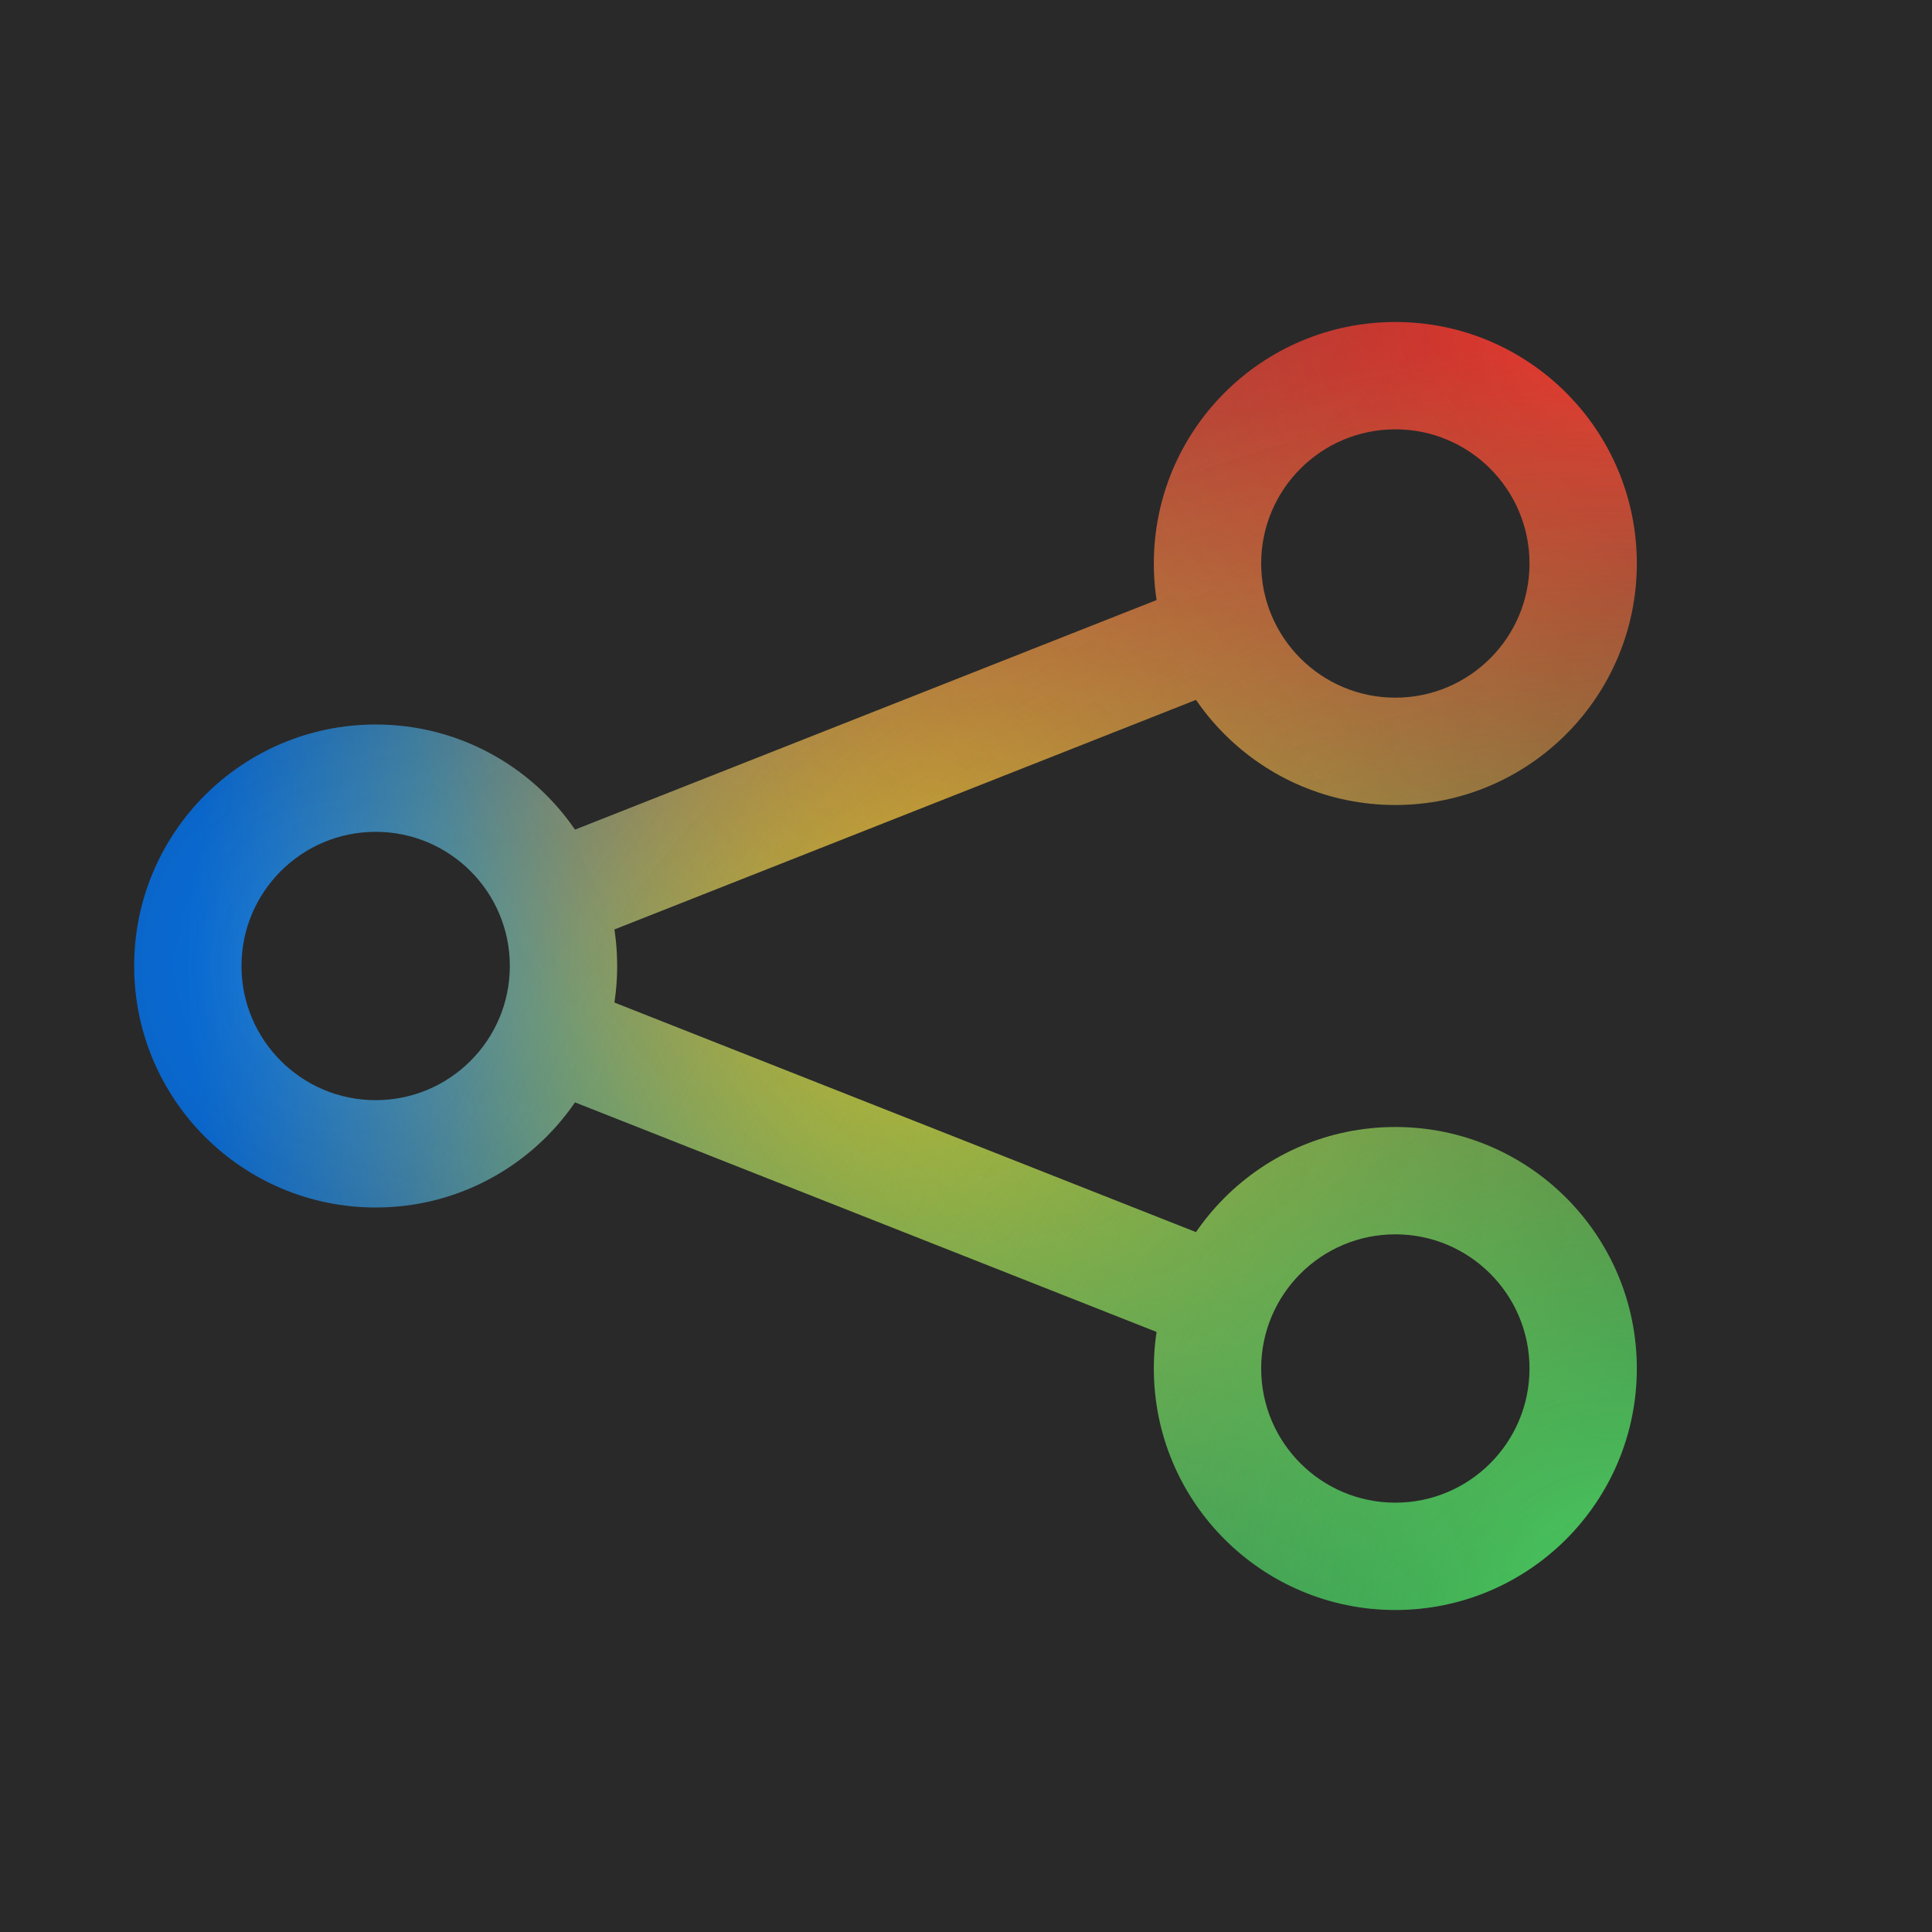
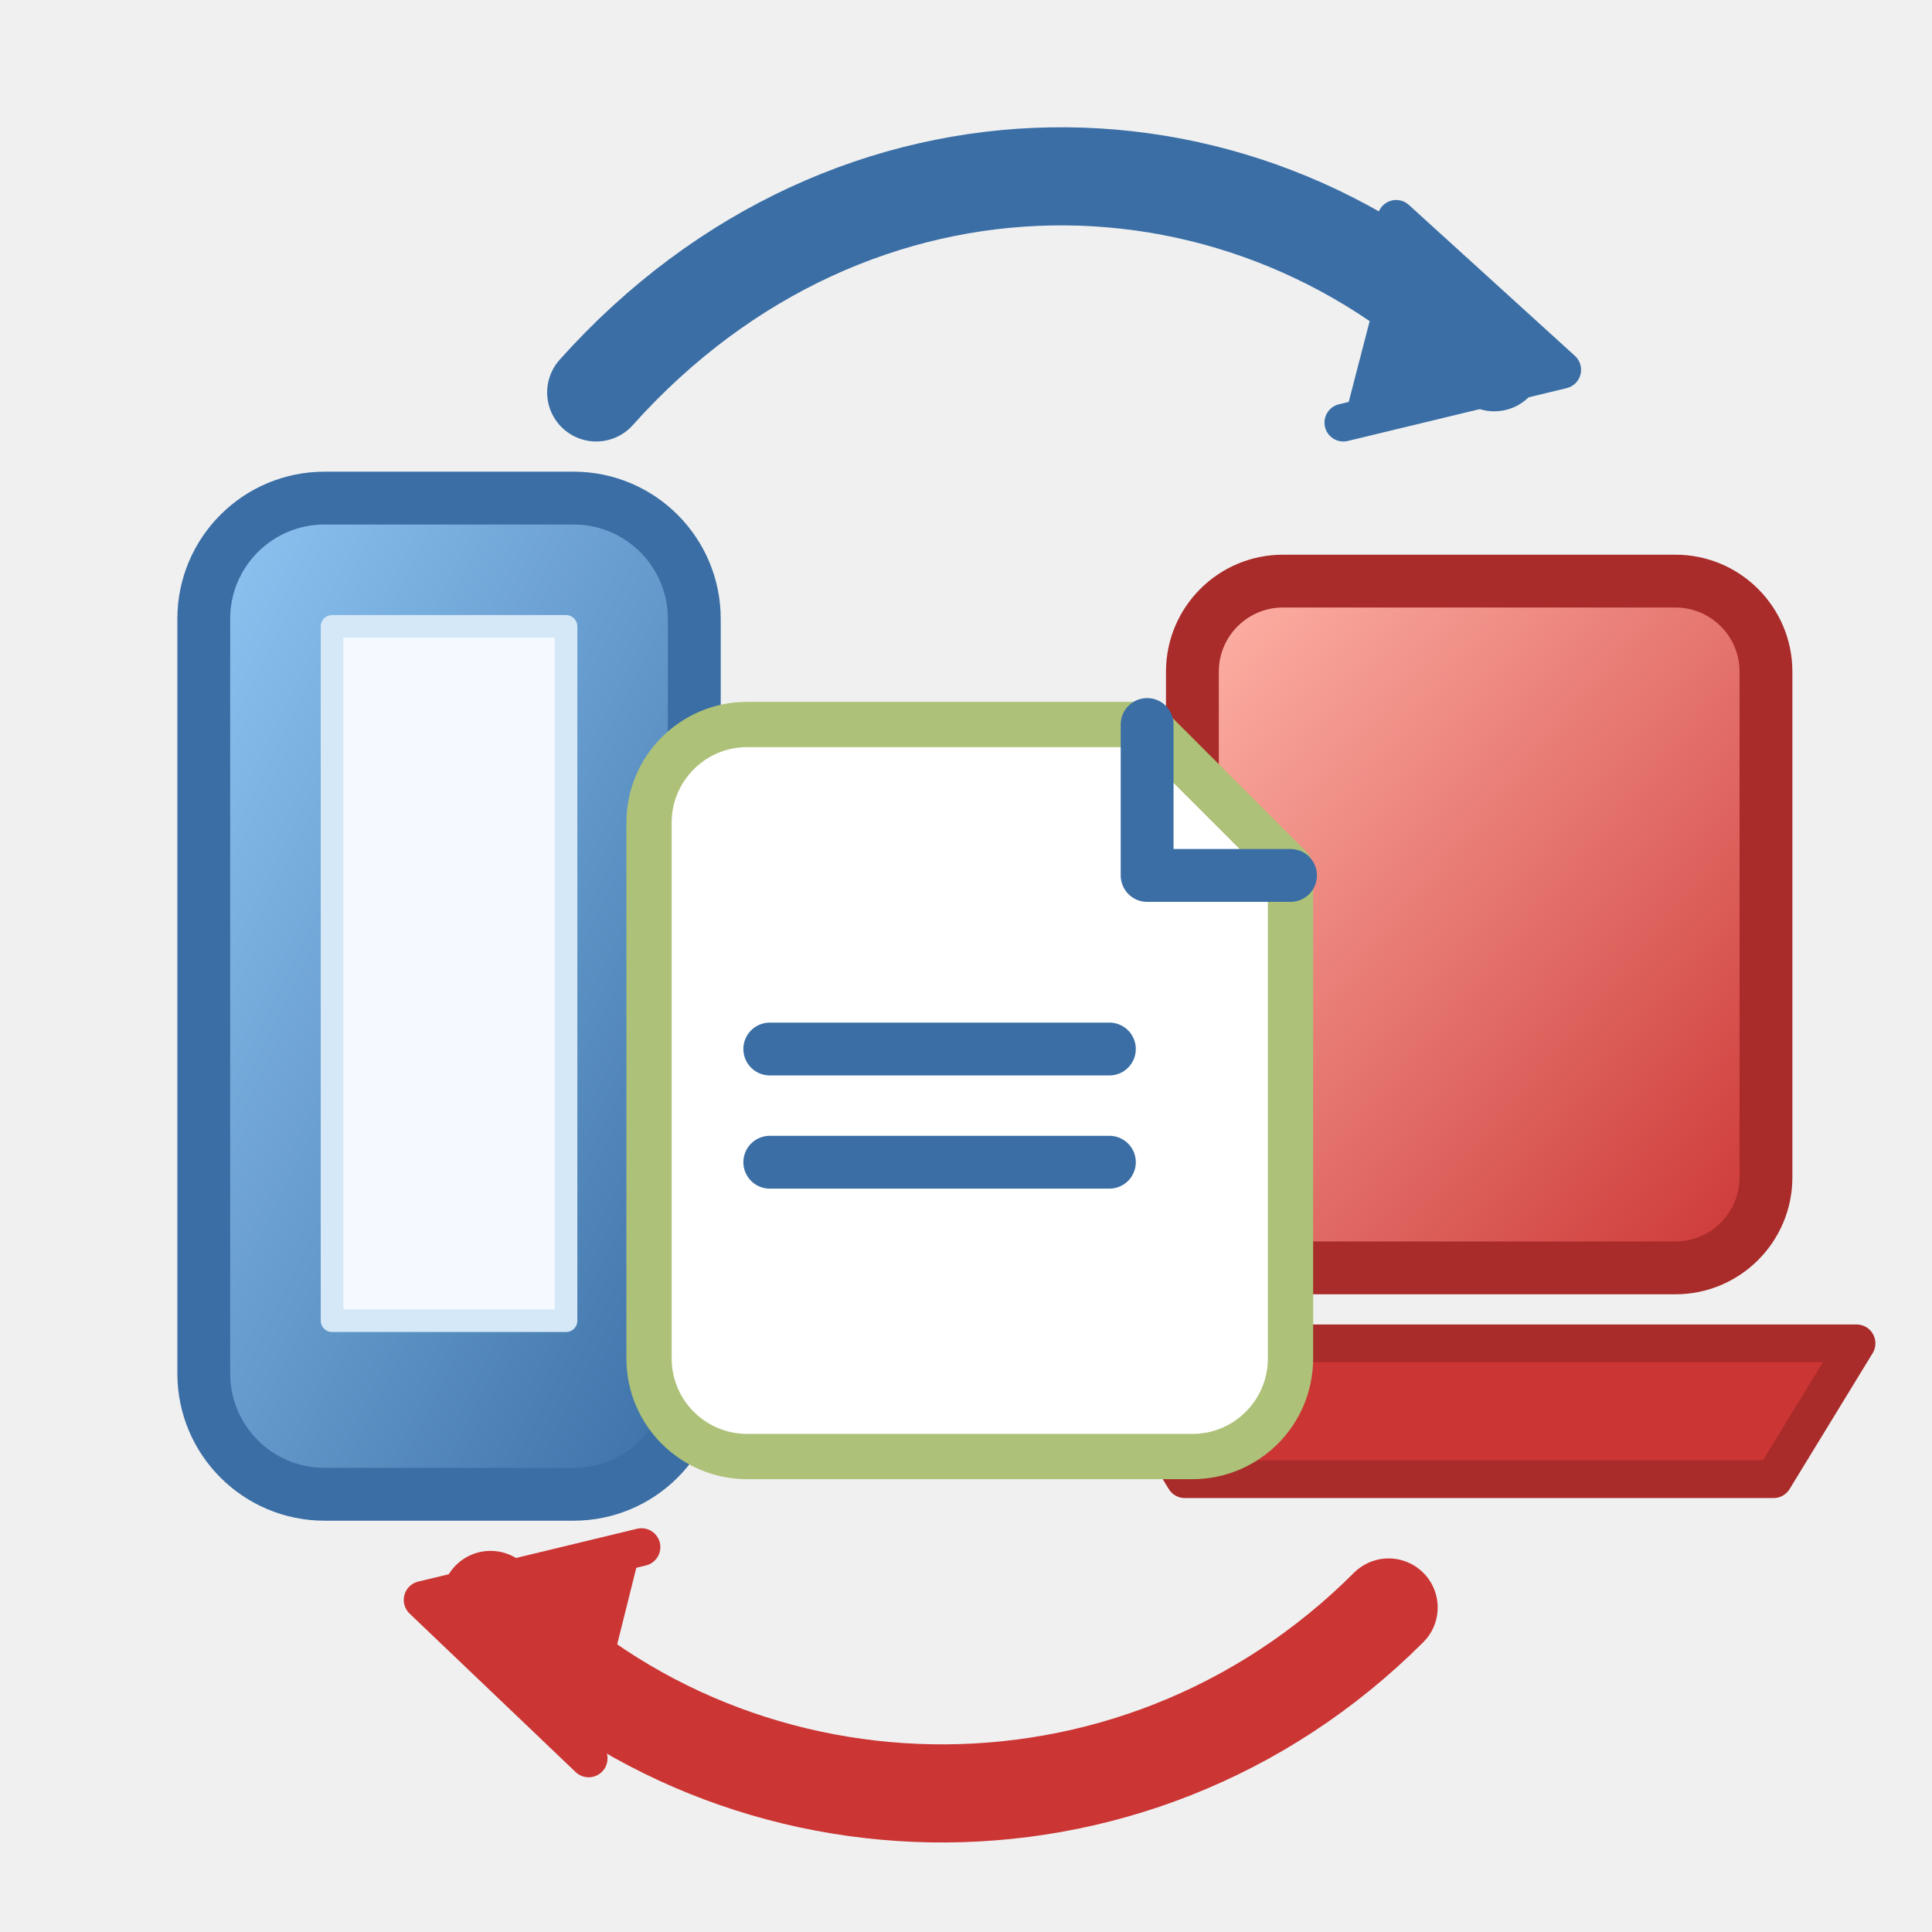
- <svg xmlns="http://www.w3.org/2000/svg" width="256" height="256" viewBox="0 0 144 144">
+ <svg xmlns="http://www.w3.org/2000/svg" viewBox="0 0 256 256">
  <defs>
-     <radialGradient id="gradYellow" cx="50%" cy="50%" r="40%">
-       <stop offset="0%" stop-color="#FFD60A" stop-opacity="0.9" />
-       <stop offset="100%" stop-color="#FFD60A" stop-opacity="0" />
-     </radialGradient>
-     <radialGradient id="gradRed" cx="83.1%" cy="17.1%" r="65%">
-       <stop offset="0%" stop-color="#FF3B30" stop-opacity="0.9" />
-       <stop offset="100%" stop-color="#FF3B30" stop-opacity="0" />
-     </radialGradient>
-     <radialGradient id="gradGreen" cx="83.1%" cy="82.9%" r="65%">
-       <stop offset="0%" stop-color="#4CD964" stop-opacity="0.9" />
-       <stop offset="100%" stop-color="#4CD964" stop-opacity="0" />
-     </radialGradient>
-     <radialGradient id="gradBlue" cx="17.9%" cy="50%" r="65%">
-       <stop offset="0%" stop-color="#007AFF" stop-opacity="0.9" />
-       <stop offset="100%" stop-color="#007AFF" stop-opacity="0" />
-     </radialGradient>
-     <mask id="logoMask_">
-       <g transform="translate(13 30)">
-         <g transform="scale(2.2)">
-           <path d="M 74.37 59.915 c -4.756 0 -8.995 2.224 -11.754 5.68 L 30.112 49.018 c 0.356 -1.281 0.561 -2.625 0.561 -4.018 c 0 -1.393 -0.205 -2.737 -0.561 -4.018 l 32.505 -16.577 c 2.759 3.456 6.998 5.681 11.754 5.681 c 8.295 0 15.043 -6.748 15.043 -15.043 C 89.413 6.748 82.665 0 74.37 0 S 59.327 6.748 59.327 15.042 c 0 1.393 0.205 2.737 0.561 4.018 L 27.384 35.638 c -2.759 -3.456 -6.998 -5.681 -11.754 -5.681 C 7.335 29.958 0.587 36.706 0.587 45 c 0 8.295 6.748 15.043 15.042 15.043 c 4.756 0 8.995 -2.224 11.754 -5.68 L 59.888 70.94 c -0.356 1.281 -0.561 2.624 -0.561 4.017 C 59.327 83.252 66.075 90 74.37 90 s 15.043 -6.748 15.043 -15.043 C 89.413 66.663 82.665 59.915 74.37 59.915 z M 74.37 6 c 4.986 0 9.043 4.057 9.043 9.042 c 0 4.986 -4.057 9.043 -9.043 9.043 s -9.043 -4.057 -9.043 -9.043 C 65.327 10.057 69.384 6 74.37 6 z M 15.63 54.043 c -4.986 0 -9.042 -4.057 -9.042 -9.043 c 0 -4.986 4.057 -9.042 9.042 -9.042 c 4.986 0 9.043 4.057 9.043 9.042 C 24.673 49.986 20.616 54.043 15.63 54.043 z M 74.37 84 c -4.986 0 -9.043 -4.057 -9.043 -9.043 c 0 -4.985 4.057 -9.042 9.043 -9.042 s 9.043 4.057 9.043 9.042 C 83.413 79.943 79.356 84 74.37 84 z" fill="white" />
-         </g>
-       </g>
-     </mask>
-     <mask id="logoMask">
-       <line x1="28" y1="72" x2="104" y2="42" stroke-width="8" stroke="white" />
-       <line x1="28" y1="72" x2="104" y2="102" stroke-width="8" stroke="white" />
-       <circle cx="28" cy="72" r="18" fill="white" />
-       <circle cx="104" cy="42" r="18" fill="white" />
-       <circle cx="104" cy="102" r="18" fill="white" />
-       <circle cx="28" cy="72" r="10" fill="black" />
-       <circle cx="104" cy="42" r="10" fill="black" />
-       <circle cx="104" cy="102" r="10" fill="black" />
-     </mask>
+     <linearGradient id="a" x1="0" y1="0" x2="1" y2="1">
+       <stop stop-color="#8FC6F3" />
+       <stop offset="1" stop-color="#3A6EA5" />
+     </linearGradient>
+     <linearGradient id="b" x1="0" y1="0" x2="1" y2="1">
+       <stop stop-color="#FFB4A8" />
+       <stop offset="1" stop-color="#CB3534" />
+     </linearGradient>
  </defs>
-   <rect width="100%" height="100%" fill="#292929" />
-   <g mask="url(#logoMask)">
-     <rect width="100%" height="100%" fill="url(#gradBlue)" />
-     <rect width="100%" height="100%" fill="url(#gradYellow)" />
-     <rect width="100%" height="100%" fill="url(#gradRed)" />
-     <rect width="100%" height="100%" fill="url(#gradGreen)" />
+   <g fill="none" stroke-linecap="round" stroke-linejoin="round">
+     <rect x="27" y="66" width="65" height="132" rx="16" fill="url(#a)" stroke="#3A6EA5" stroke-width="7" />
+     <path d="M44 83h31v92H44z" fill="#F4FAFF" stroke="#D5E8F7" stroke-width="3" />
+     <rect x="158" y="77" width="76" height="91" rx="12" fill="url(#b)" stroke="#A92B2A" stroke-width="7" />
+     <path d="M146 178h100l-11 18h-78z" fill="#CB3534" stroke="#A92B2A" stroke-width="5" />
+     <path d="M79 52c34-38 87-37 119-4" stroke="#3A6EA5" stroke-width="13" />
+     <path d="m185 29 22 20-29 7" fill="#3A6EA5" stroke="#3A6EA5" stroke-width="5" />
+     <path d="M184 213c-34 34-88 32-119-1" stroke="#CB3534" stroke-width="13" />
+     <path d="m78 233-22-21 29-7" fill="#CB3534" stroke="#CB3534" stroke-width="5" />
+     <path d="M99 96h53l19 19v65a13 13 0 0 1-13 13h-59a13 13 0 0 1-13-13v-71a13 13 0 0 1 13-13z" fill="#FFFFFF" stroke="#ADC178" stroke-width="6" />
+     <path d="M152 96v20h19M102 139h45M102 154h45" stroke="#3A6EA5" stroke-width="7" />
  </g>
</svg>
